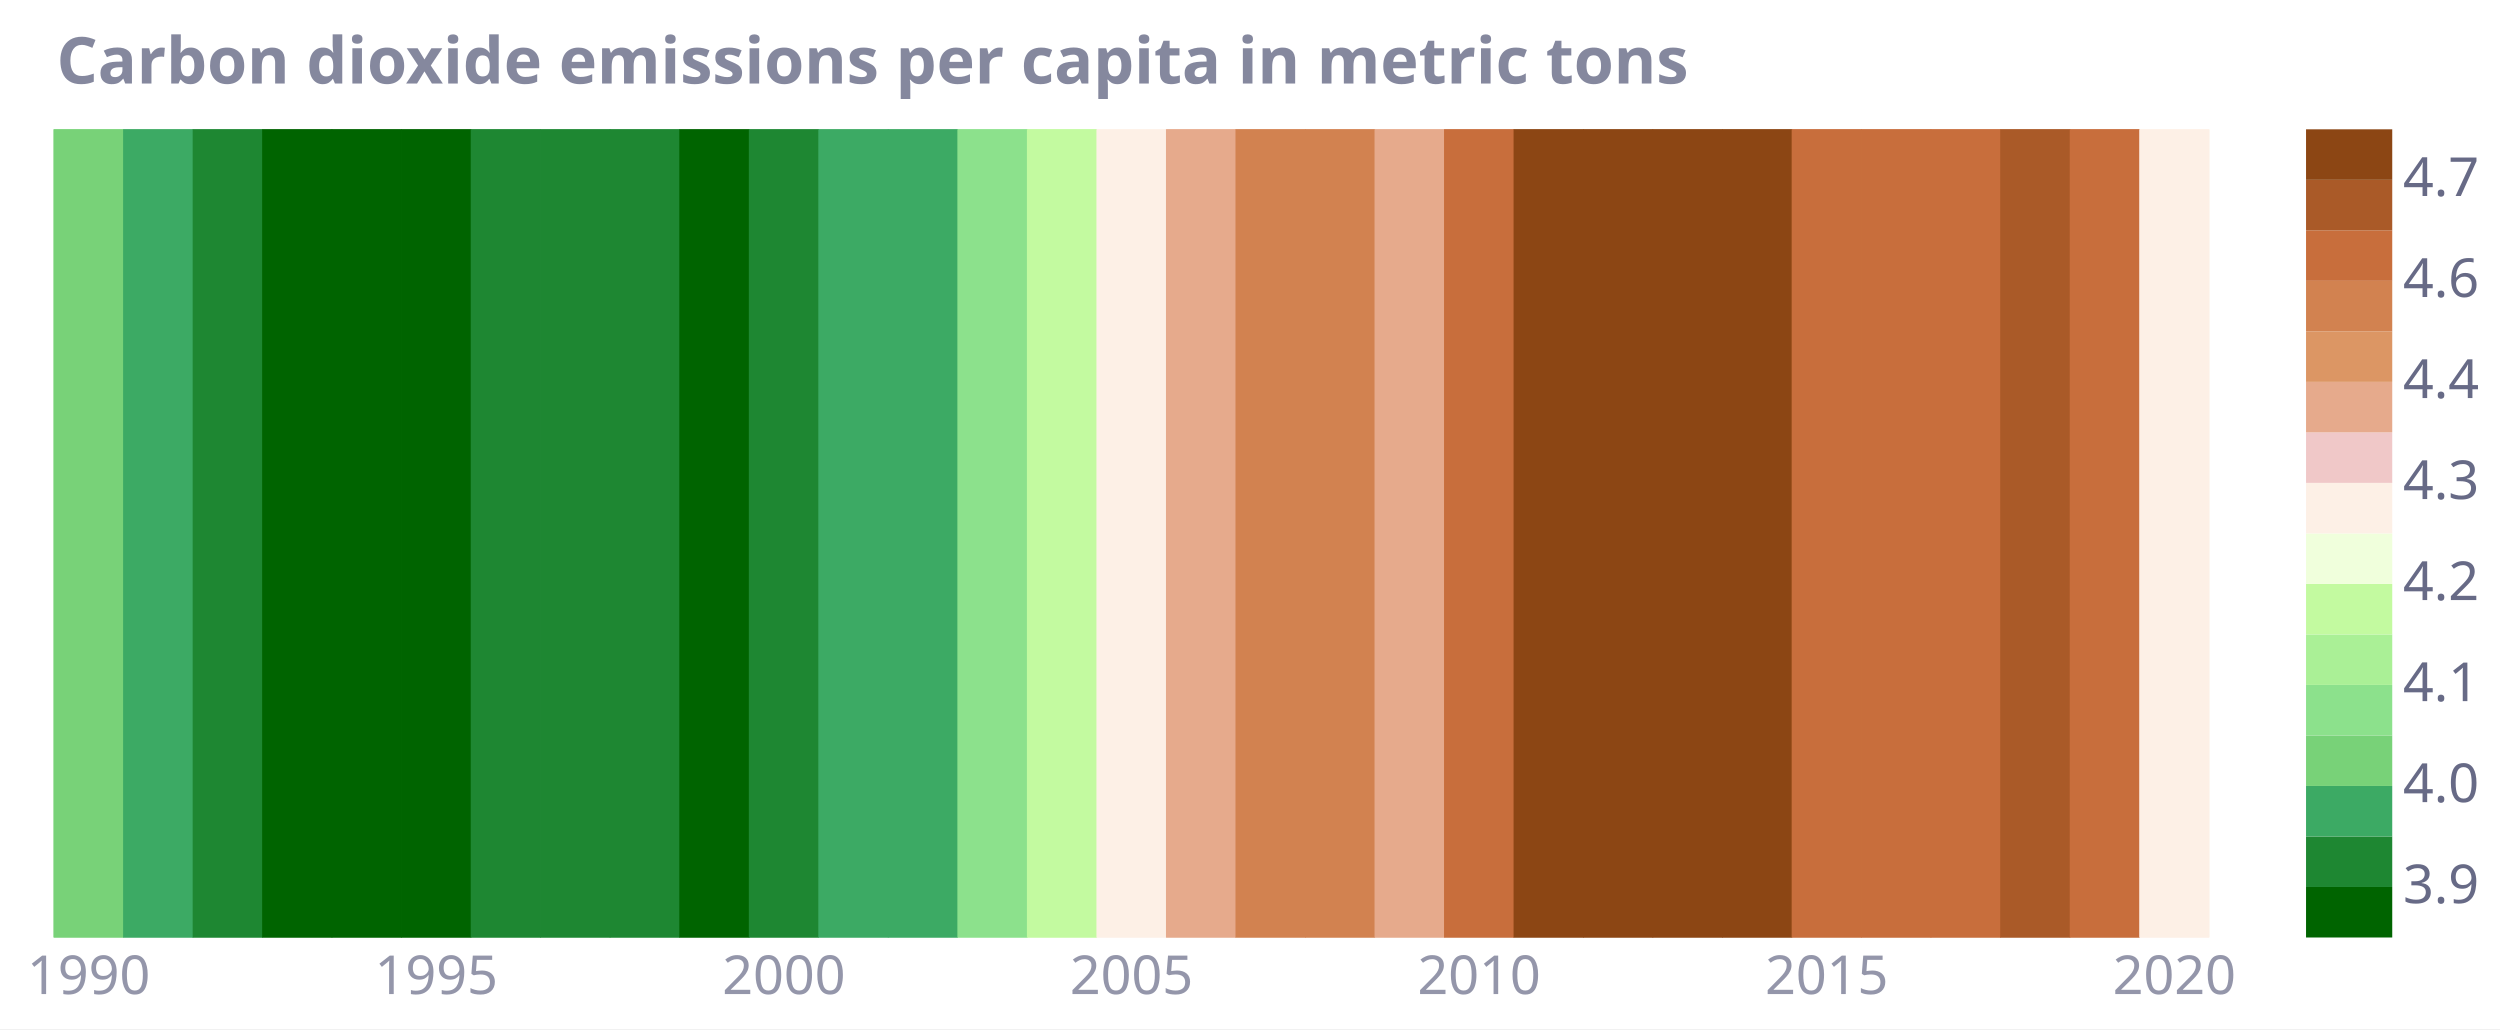
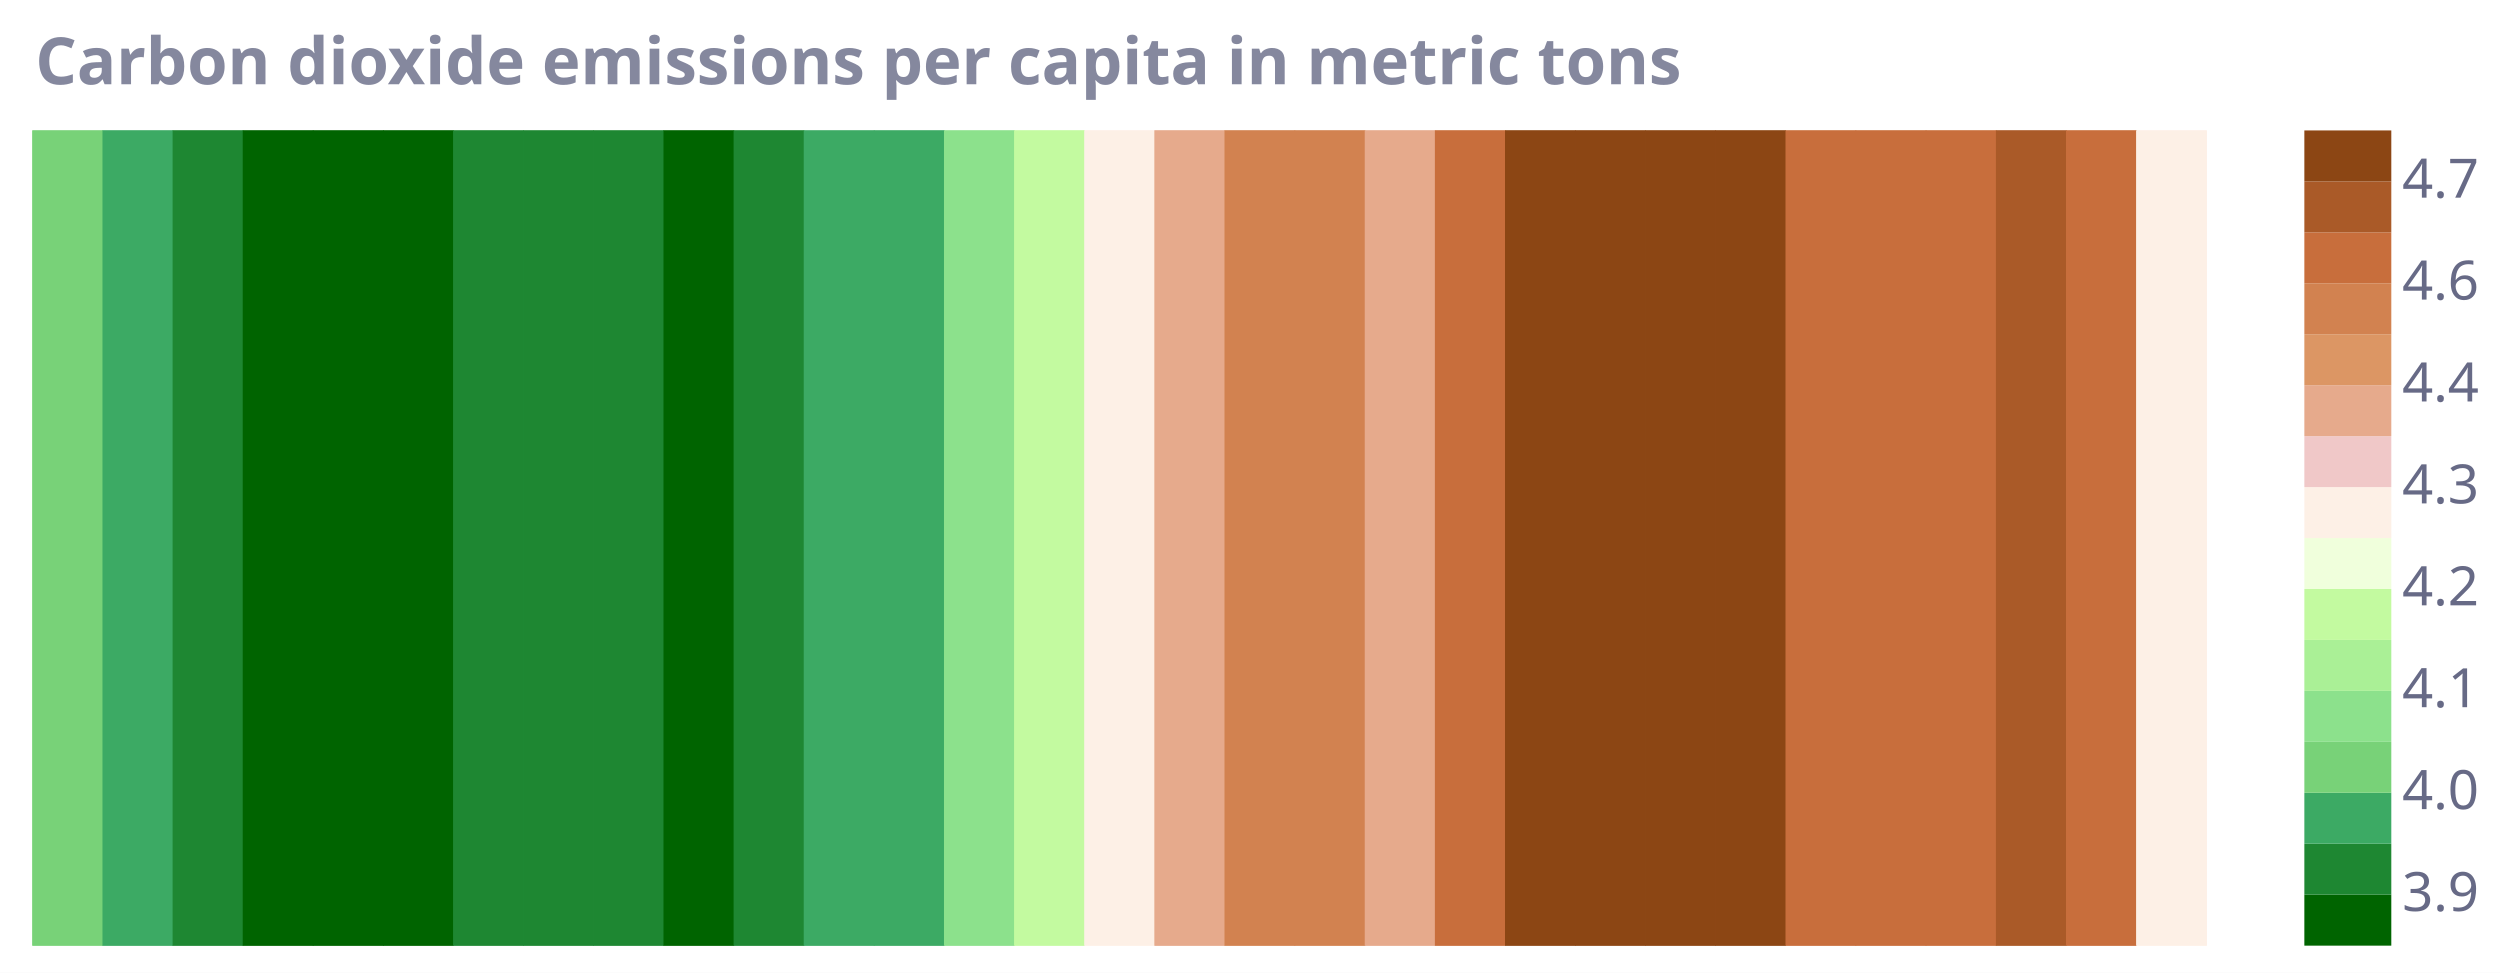
- <svg xmlns="http://www.w3.org/2000/svg" version="1.1" class="marks" width="464" height="191" viewBox="0 0 464 191">
-   <rect width="464" height="191" fill="white" />
-   <g fill="none" stroke-miterlimit="10" transform="translate(10,24)">
+ <svg xmlns="http://www.w3.org/2000/svg" version="1.1" class="marks" width="460" height="179" viewBox="0 0 460 179">
+   <rect width="460" height="179" fill="white" />
+   <g fill="none" stroke-miterlimit="10" transform="translate(6,24)">
    <g class="mark-group role-frame root" role="graphics-object" aria-roledescription="group mark container">
      <g transform="translate(0,0)">
        <path class="background" aria-hidden="true" d="M0,0h400v150h-400Z" />
        <g>
          <g class="mark-group role-axis" role="graphics-symbol" aria-roledescription="axis" aria-label="X-axis titled 'Carbon dioxide emissions per capita in metric tons' for a discrete scale with 31 values: 1990, 1991, 1992, 1993, 1994, ending with 2020">
            <g transform="translate(0.5,150.5)">
              <path class="background" aria-hidden="true" d="M0,0h0v0h0Z" pointer-events="none" />
              <g>
-                 <g class="mark-text role-axis-label" pointer-events="none">
-                   <text text-anchor="middle" transform="translate(5.951613,10)" font-family="Circular Std Book" font-size="10px" fill="#676A86" fill-opacity="0.7" opacity="1">1990</text>
-                   <text text-anchor="middle" transform="translate(70.46774,10)" font-family="Circular Std Book" font-size="10px" fill="#676A86" fill-opacity="0.7" opacity="1">1995</text>
-                   <text text-anchor="middle" transform="translate(134.9839,10)" font-family="Circular Std Book" font-size="10px" fill="#676A86" fill-opacity="0.7" opacity="1">2000</text>
-                   <text text-anchor="middle" transform="translate(199.5,10)" font-family="Circular Std Book" font-size="10px" fill="#676A86" fill-opacity="0.7" opacity="1">2005</text>
-                   <text text-anchor="middle" transform="translate(264.0161,10)" font-family="Circular Std Book" font-size="10px" fill="#676A86" fill-opacity="0.7" opacity="1">2010</text>
-                   <text text-anchor="middle" transform="translate(328.5323,10)" font-family="Circular Std Book" font-size="10px" fill="#676A86" fill-opacity="0.7" opacity="1">2015</text>
-                   <text text-anchor="middle" transform="translate(393.0484,10)" font-family="Circular Std Book" font-size="10px" fill="#676A86" fill-opacity="0.7" opacity="1">2020</text>
-                 </g>
+                 <g class="mark-text role-axis-label" pointer-events="none" />
                <g class="mark-text role-axis-title" pointer-events="none">
                  <text text-anchor="start" transform="translate(0,-159)" font-family="Circular Std Book" font-size="12px" font-weight="bold" fill="#676A86" fill-opacity="0.8" opacity="1">Carbon dioxide emissions per capita in metric tons</text>
                </g>
              </g>
              <path class="foreground" aria-hidden="true" d="" pointer-events="none" display="none" />
            </g>
          </g>
          <g class="mark-rect role-mark layer_0_marks" role="graphics-object" aria-roledescription="rect mark container">
            <path aria-label="Year: 1990; t: 4.0; Emissions: 4.02" role="graphics-symbol" aria-roledescription="bar" d="M-0.048,0h13v150h-13Z" fill="#78D278" />
            <path aria-label="Year: 1991; t: 4.0; Emissions: 3.98" role="graphics-symbol" aria-roledescription="bar" d="M12.855,0h13v150h-13Z" fill="#3CAA64" />
            <path aria-label="Year: 1992; t: 3.9; Emissions: 3.91" role="graphics-symbol" aria-roledescription="bar" d="M25.758,0h13v150h-13Z" fill="#1E8732" />
            <path aria-label="Year: 1993; t: 3.9; Emissions: 3.87" role="graphics-symbol" aria-roledescription="bar" d="M38.661,0h13v150h-13Z" fill="#006400" />
            <path aria-label="Year: 1994; t: 3.8; Emissions: 3.84" role="graphics-symbol" aria-roledescription="bar" d="M51.565,0h13v150h-13Z" fill="#006400" />
            <path aria-label="Year: 1995; t: 3.9; Emissions: 3.89" role="graphics-symbol" aria-roledescription="bar" d="M64.468,0h13v150h-13Z" fill="#006400" />
            <path aria-label="Year: 1996; t: 3.9; Emissions: 3.92" role="graphics-symbol" aria-roledescription="bar" d="M77.371,0h13v150h-13Z" fill="#1E8732" />
            <path aria-label="Year: 1997; t: 3.9; Emissions: 3.94" role="graphics-symbol" aria-roledescription="bar" d="M90.274,0h13v150h-13Z" fill="#1E8732" />
            <path aria-label="Year: 1998; t: 3.9; Emissions: 3.91" role="graphics-symbol" aria-roledescription="bar" d="M103.177,0h13v150h-13Z" fill="#1E8732" />
            <path aria-label="Year: 1999; t: 3.9; Emissions: 3.88" role="graphics-symbol" aria-roledescription="bar" d="M116.081,0h13v150h-13Z" fill="#006400" />
            <path aria-label="Year: 2000; t: 4.0; Emissions: 3.95" role="graphics-symbol" aria-roledescription="bar" d="M128.984,0h13v150h-13Z" fill="#1E8732" />
            <path aria-label="Year: 2001; t: 4.0; Emissions: 3.96" role="graphics-symbol" aria-roledescription="bar" d="M141.887,0h13v150h-13Z" fill="#3CAA64" />
            <path aria-label="Year: 2002; t: 4.0; Emissions: 3.96" role="graphics-symbol" aria-roledescription="bar" d="M154.79,0h13v150h-13Z" fill="#3CAA64" />
            <path aria-label="Year: 2003; t: 4.1; Emissions: 4.09" role="graphics-symbol" aria-roledescription="bar" d="M167.694,0h13v150h-13Z" fill="#8CE18C" />
            <path aria-label="Year: 2004; t: 4.2; Emissions: 4.22" role="graphics-symbol" aria-roledescription="bar" d="M180.597,0h13v150h-13Z" fill="#C3FAA0" />
            <path aria-label="Year: 2005; t: 4.3; Emissions: 4.33" role="graphics-symbol" aria-roledescription="bar" d="M193.5,0h13v150h-13Z" fill="#FDF0E6" />
            <path aria-label="Year: 2006; t: 4.4; Emissions: 4.42" role="graphics-symbol" aria-roledescription="bar" d="M206.403,0h13v150h-13Z" fill="#E6AA8C" />
            <path aria-label="Year: 2007; t: 4.5; Emissions: 4.53" role="graphics-symbol" aria-roledescription="bar" d="M219.306,0h13v150h-13Z" fill="#D28250" />
            <path aria-label="Year: 2008; t: 4.5; Emissions: 4.5" role="graphics-symbol" aria-roledescription="bar" d="M232.21,0h13v150h-13Z" fill="#D28250" />
            <path aria-label="Year: 2009; t: 4.4; Emissions: 4.39" role="graphics-symbol" aria-roledescription="bar" d="M245.113,0h13v150h-13Z" fill="#E6AA8C" />
            <path aria-label="Year: 2010; t: 4.6; Emissions: 4.6" role="graphics-symbol" aria-roledescription="bar" d="M258.016,0h13v150h-13Z" fill="#C86E3C" />
            <path aria-label="Year: 2011; t: 4.7; Emissions: 4.69" role="graphics-symbol" aria-roledescription="bar" d="M270.919,0h13v150h-13Z" fill="#8C4614" />
            <path aria-label="Year: 2012; t: 4.7; Emissions: 4.69" role="graphics-symbol" aria-roledescription="bar" d="M283.823,0h13v150h-13Z" fill="#8C4614" />
            <path aria-label="Year: 2013; t: 4.7; Emissions: 4.72" role="graphics-symbol" aria-roledescription="bar" d="M296.726,0h13v150h-13Z" fill="#8C4614" />
            <path aria-label="Year: 2014; t: 4.7; Emissions: 4.68" role="graphics-symbol" aria-roledescription="bar" d="M309.629,0h13v150h-13Z" fill="#8C4614" />
            <path aria-label="Year: 2015; t: 4.6; Emissions: 4.6" role="graphics-symbol" aria-roledescription="bar" d="M322.532,0h13v150h-13Z" fill="#C86E3C" />
            <path aria-label="Year: 2016; t: 4.6; Emissions: 4.56" role="graphics-symbol" aria-roledescription="bar" d="M335.435,0h13v150h-13Z" fill="#C86E3C" />
            <path aria-label="Year: 2017; t: 4.6; Emissions: 4.58" role="graphics-symbol" aria-roledescription="bar" d="M348.339,0h13v150h-13Z" fill="#C86E3C" />
            <path aria-label="Year: 2018; t: 4.6; Emissions: 4.64" role="graphics-symbol" aria-roledescription="bar" d="M361.242,0h13v150h-13Z" fill="#AA5A28" />
            <path aria-label="Year: 2019; t: 4.6; Emissions: 4.58" role="graphics-symbol" aria-roledescription="bar" d="M374.145,0h13v150h-13Z" fill="#C86E3C" />
            <path aria-label="Year: 2020; t: 4.3; Emissions: 4.29" role="graphics-symbol" aria-roledescription="bar" d="M387.048,0h13v150h-13Z" fill="#FDF0E6" />
          </g>
          <g class="mark-rect role-mark layer_1_marks" role="graphics-object" aria-roledescription="rect mark container">
            <path aria-label="Year: 1990; t: 4.0; Emissions: 4.02" role="graphics-symbol" aria-roledescription="bar" d="M-0.048,0h13v150h-13Z" fill="#78D278" />
            <path aria-label="Year: 1991; t: 4.0; Emissions: 3.98" role="graphics-symbol" aria-roledescription="bar" d="M12.855,0h13v150h-13Z" fill="#3CAA64" />
            <path aria-label="Year: 1992; t: 3.9; Emissions: 3.91" role="graphics-symbol" aria-roledescription="bar" d="M25.758,0h13v150h-13Z" fill="#1E8732" />
            <path aria-label="Year: 1993; t: 3.9; Emissions: 3.87" role="graphics-symbol" aria-roledescription="bar" d="M38.661,0h13v150h-13Z" fill="#006400" />
            <path aria-label="Year: 1994; t: 3.8; Emissions: 3.84" role="graphics-symbol" aria-roledescription="bar" d="M51.565,0h13v150h-13Z" fill="#006400" />
            <path aria-label="Year: 1995; t: 3.9; Emissions: 3.89" role="graphics-symbol" aria-roledescription="bar" d="M64.468,0h13v150h-13Z" fill="#006400" />
            <path aria-label="Year: 1996; t: 3.9; Emissions: 3.92" role="graphics-symbol" aria-roledescription="bar" d="M77.371,0h13v150h-13Z" fill="#1E8732" />
            <path aria-label="Year: 1997; t: 3.9; Emissions: 3.94" role="graphics-symbol" aria-roledescription="bar" d="M90.274,0h13v150h-13Z" fill="#1E8732" />
            <path aria-label="Year: 1998; t: 3.9; Emissions: 3.91" role="graphics-symbol" aria-roledescription="bar" d="M103.177,0h13v150h-13Z" fill="#1E8732" />
            <path aria-label="Year: 1999; t: 3.9; Emissions: 3.88" role="graphics-symbol" aria-roledescription="bar" d="M116.081,0h13v150h-13Z" fill="#006400" />
            <path aria-label="Year: 2000; t: 4.0; Emissions: 3.95" role="graphics-symbol" aria-roledescription="bar" d="M128.984,0h13v150h-13Z" fill="#1E8732" />
            <path aria-label="Year: 2001; t: 4.0; Emissions: 3.96" role="graphics-symbol" aria-roledescription="bar" d="M141.887,0h13v150h-13Z" fill="#3CAA64" />
            <path aria-label="Year: 2002; t: 4.0; Emissions: 3.96" role="graphics-symbol" aria-roledescription="bar" d="M154.79,0h13v150h-13Z" fill="#3CAA64" />
            <path aria-label="Year: 2003; t: 4.1; Emissions: 4.09" role="graphics-symbol" aria-roledescription="bar" d="M167.694,0h13v150h-13Z" fill="#8CE18C" />
            <path aria-label="Year: 2004; t: 4.2; Emissions: 4.22" role="graphics-symbol" aria-roledescription="bar" d="M180.597,0h13v150h-13Z" fill="#C3FAA0" />
            <path aria-label="Year: 2005; t: 4.3; Emissions: 4.33" role="graphics-symbol" aria-roledescription="bar" d="M193.5,0h13v150h-13Z" fill="#FDF0E6" />
            <path aria-label="Year: 2006; t: 4.4; Emissions: 4.42" role="graphics-symbol" aria-roledescription="bar" d="M206.403,0h13v150h-13Z" fill="#E6AA8C" />
            <path aria-label="Year: 2007; t: 4.5; Emissions: 4.53" role="graphics-symbol" aria-roledescription="bar" d="M219.306,0h13v150h-13Z" fill="#D28250" />
            <path aria-label="Year: 2008; t: 4.5; Emissions: 4.5" role="graphics-symbol" aria-roledescription="bar" d="M232.21,0h13v150h-13Z" fill="#D28250" />
            <path aria-label="Year: 2009; t: 4.4; Emissions: 4.39" role="graphics-symbol" aria-roledescription="bar" d="M245.113,0h13v150h-13Z" fill="#E6AA8C" />
            <path aria-label="Year: 2010; t: 4.6; Emissions: 4.6" role="graphics-symbol" aria-roledescription="bar" d="M258.016,0h13v150h-13Z" fill="#C86E3C" />
            <path aria-label="Year: 2011; t: 4.7; Emissions: 4.69" role="graphics-symbol" aria-roledescription="bar" d="M270.919,0h13v150h-13Z" fill="#8C4614" />
            <path aria-label="Year: 2012; t: 4.7; Emissions: 4.69" role="graphics-symbol" aria-roledescription="bar" d="M283.823,0h13v150h-13Z" fill="#8C4614" />
            <path aria-label="Year: 2013; t: 4.7; Emissions: 4.72" role="graphics-symbol" aria-roledescription="bar" d="M296.726,0h13v150h-13Z" fill="#8C4614" />
            <path aria-label="Year: 2014; t: 4.7; Emissions: 4.68" role="graphics-symbol" aria-roledescription="bar" d="M309.629,0h13v150h-13Z" fill="#8C4614" />
            <path aria-label="Year: 2015; t: 4.6; Emissions: 4.6" role="graphics-symbol" aria-roledescription="bar" d="M322.532,0h13v150h-13Z" fill="#C86E3C" />
            <path aria-label="Year: 2016; t: 4.6; Emissions: 4.56" role="graphics-symbol" aria-roledescription="bar" d="M335.435,0h13v150h-13Z" fill="#C86E3C" />
            <path aria-label="Year: 2017; t: 4.6; Emissions: 4.58" role="graphics-symbol" aria-roledescription="bar" d="M348.339,0h13v150h-13Z" fill="#C86E3C" />
            <path aria-label="Year: 2018; t: 4.6; Emissions: 4.64" role="graphics-symbol" aria-roledescription="bar" d="M361.242,0h13v150h-13Z" fill="#AA5A28" />
            <path aria-label="Year: 2019; t: 4.6; Emissions: 4.58" role="graphics-symbol" aria-roledescription="bar" d="M374.145,0h13v150h-13Z" fill="#C86E3C" />
            <path aria-label="Year: 2020; t: 4.3; Emissions: 4.29" role="graphics-symbol" aria-roledescription="bar" d="M387.048,0h13v150h-13Z" fill="#FDF0E6" />
          </g>
          <g class="mark-group role-legend" role="graphics-symbol" aria-roledescription="legend" aria-label="Discrete legend for fill color with 15 boundaries: 3.9, 4.0, 4.0, 4.1, 4.1, 4.2, 4.2, 4.3, 4.3, 4.4, 4.4, 4.5, 4.6, 4.6, 4.7">
            <g transform="translate(418,0)">
              <path class="background" aria-hidden="true" d="M0,0h31v150h-31Z" pointer-events="none" />
              <g>
                <g class="mark-group role-legend-entry">
                  <g transform="translate(0,0)">
                    <path class="background" aria-hidden="true" d="M0,0h0v0h0Z" pointer-events="none" />
                    <g>
                      <g class="mark-rect role-legend-band" pointer-events="none">
                        <path d="M0,140.625h16v9.375h-16Z" fill="#006400" stroke="#ddd" stroke-width="0" opacity="1" />
                        <path d="M0,131.25h16v9.375h-16Z" fill="#1E8732" stroke="#ddd" stroke-width="0" opacity="1" />
                        <path d="M0,121.875h16v9.375h-16Z" fill="#3CAA64" stroke="#ddd" stroke-width="0" opacity="1" />
                        <path d="M0,112.5h16v9.375h-16Z" fill="#78D278" stroke="#ddd" stroke-width="0" opacity="1" />
                        <path d="M0,103.125h16v9.375h-16Z" fill="#8CE18C" stroke="#ddd" stroke-width="0" opacity="1" />
                        <path d="M0,93.75h16v9.375h-16Z" fill="#AAF096" stroke="#ddd" stroke-width="0" opacity="1" />
                        <path d="M0,84.375h16v9.375h-16Z" fill="#C3FAA0" stroke="#ddd" stroke-width="0" opacity="1" />
                        <path d="M0,75h16v9.375h-16Z" fill="#F0FFDC" stroke="#ddd" stroke-width="0" opacity="1" />
                        <path d="M0,65.625h16v9.375h-16Z" fill="#FDF0E6" stroke="#ddd" stroke-width="0" opacity="1" />
                        <path d="M0,56.25h16v9.375h-16Z" fill="#F0C8C8" stroke="#ddd" stroke-width="0" opacity="1" />
                        <path d="M0,46.875h16v9.375h-16Z" fill="#E6AA8C" stroke="#ddd" stroke-width="0" opacity="1" />
                        <path d="M0,37.5h16v9.375h-16Z" fill="#DC9664" stroke="#ddd" stroke-width="0" opacity="1" />
                        <path d="M0,28.125h16v9.375h-16Z" fill="#D28250" stroke="#ddd" stroke-width="0" opacity="1" />
                        <path d="M0,18.75h16v9.375h-16Z" fill="#C86E3C" stroke="#ddd" stroke-width="0" opacity="1" />
                        <path d="M0,9.375h16v9.375h-16Z" fill="#AA5A28" stroke="#ddd" stroke-width="0" opacity="1" />
                        <path d="M0,0h16v9.375h-16Z" fill="#8C4614" stroke="#ddd" stroke-width="0" opacity="1" />
                      </g>
                      <g class="mark-text role-legend-label" pointer-events="none">
                        <text text-anchor="start" transform="translate(18,148)" font-family="Circular Std Book" font-size="10px" fill="#676A86" opacity="1" />
                        <text text-anchor="start" transform="translate(18,143.625)" font-family="Circular Std Book" font-size="10px" fill="#676A86" opacity="1">3.9</text>
                        <text text-anchor="start" transform="translate(18,134.25)" font-family="Circular Std Book" font-size="10px" fill="#676A86" opacity="0">4.0</text>
                        <text text-anchor="start" transform="translate(18,124.875)" font-family="Circular Std Book" font-size="10px" fill="#676A86" opacity="1">4.0</text>
                        <text text-anchor="start" transform="translate(18,115.5)" font-family="Circular Std Book" font-size="10px" fill="#676A86" opacity="0">4.1</text>
                        <text text-anchor="start" transform="translate(18,106.125)" font-family="Circular Std Book" font-size="10px" fill="#676A86" opacity="1">4.1</text>
                        <text text-anchor="start" transform="translate(18,96.75)" font-family="Circular Std Book" font-size="10px" fill="#676A86" opacity="0">4.2</text>
                        <text text-anchor="start" transform="translate(18,87.375)" font-family="Circular Std Book" font-size="10px" fill="#676A86" opacity="1">4.2</text>
                        <text text-anchor="start" transform="translate(18,78)" font-family="Circular Std Book" font-size="10px" fill="#676A86" opacity="0">4.3</text>
                        <text text-anchor="start" transform="translate(18,68.625)" font-family="Circular Std Book" font-size="10px" fill="#676A86" opacity="1">4.3</text>
                        <text text-anchor="start" transform="translate(18,59.25)" font-family="Circular Std Book" font-size="10px" fill="#676A86" opacity="0">4.4</text>
                        <text text-anchor="start" transform="translate(18,49.875)" font-family="Circular Std Book" font-size="10px" fill="#676A86" opacity="1">4.4</text>
                        <text text-anchor="start" transform="translate(18,40.5)" font-family="Circular Std Book" font-size="10px" fill="#676A86" opacity="0">4.5</text>
                        <text text-anchor="start" transform="translate(18,31.125)" font-family="Circular Std Book" font-size="10px" fill="#676A86" opacity="1">4.6</text>
                        <text text-anchor="start" transform="translate(18,21.75)" font-family="Circular Std Book" font-size="10px" fill="#676A86" opacity="0">4.6</text>
                        <text text-anchor="start" transform="translate(18,12.375)" font-family="Circular Std Book" font-size="10px" fill="#676A86" opacity="1">4.7</text>
                      </g>
                    </g>
                    <path class="foreground" aria-hidden="true" d="" pointer-events="none" display="none" />
                  </g>
                </g>
              </g>
              <path class="foreground" aria-hidden="true" d="" pointer-events="none" display="none" />
            </g>
          </g>
        </g>
        <path class="foreground" aria-hidden="true" d="" display="none" />
      </g>
    </g>
  </g>
</svg>
